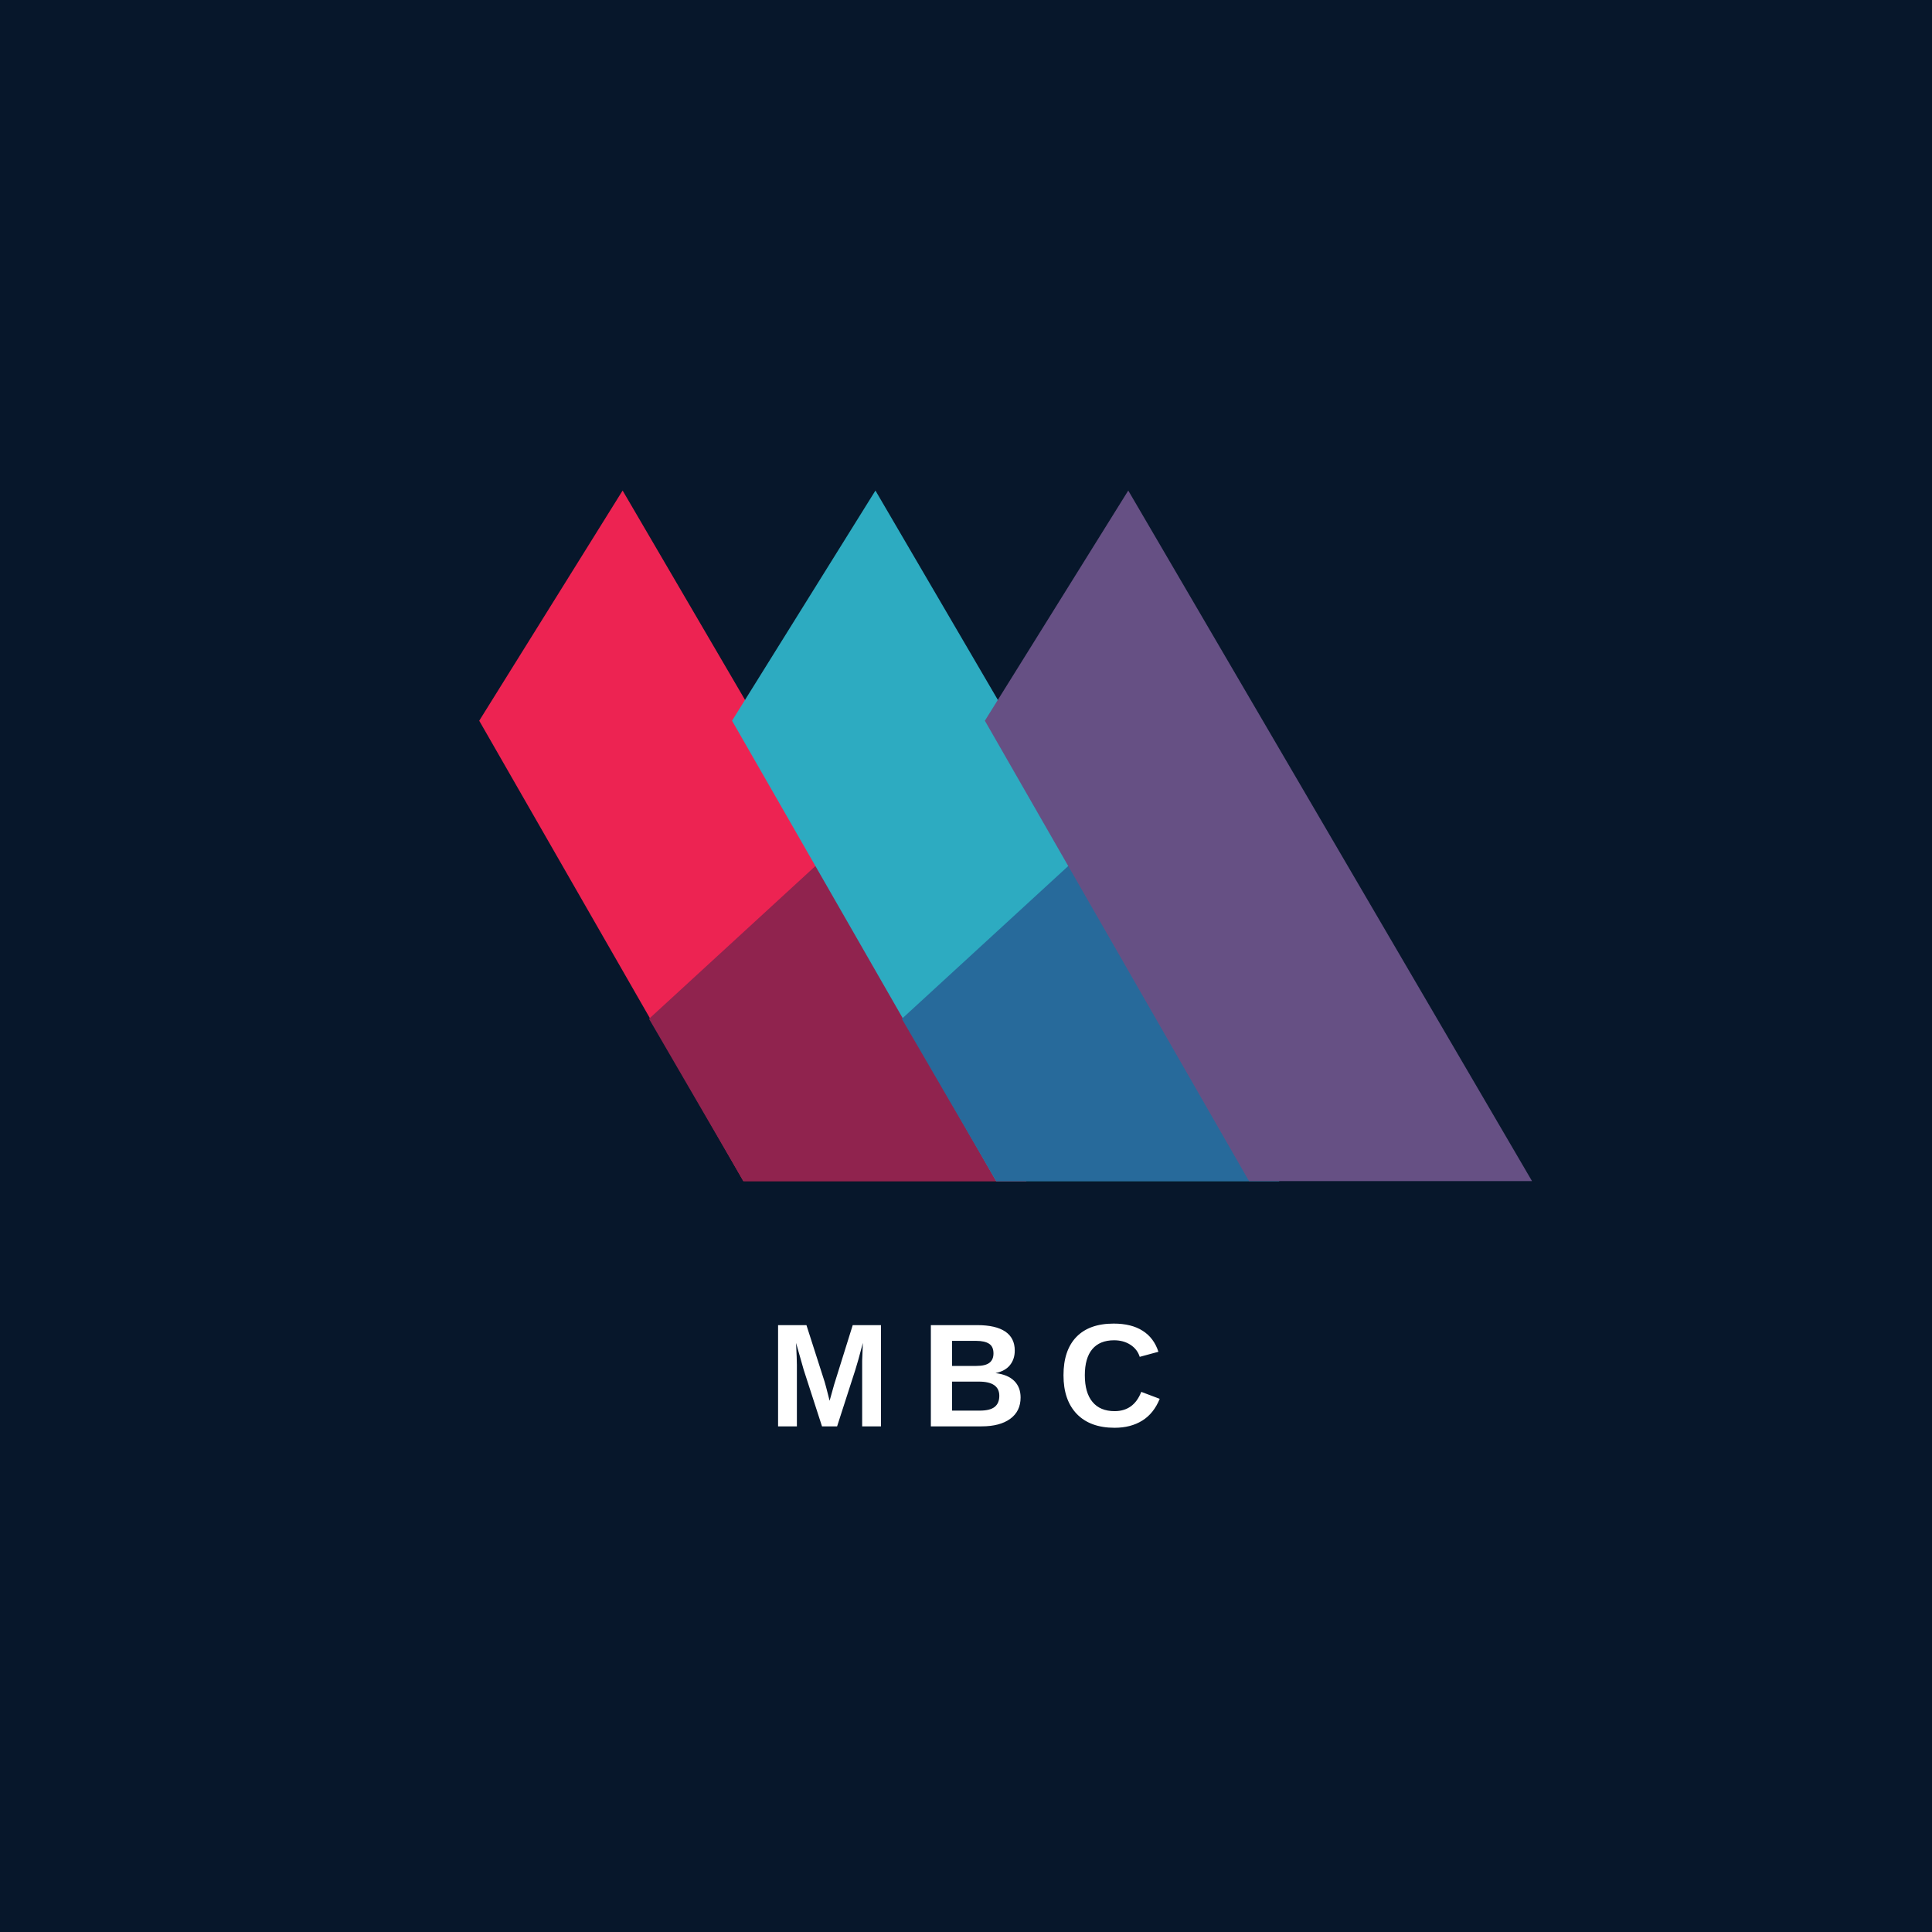
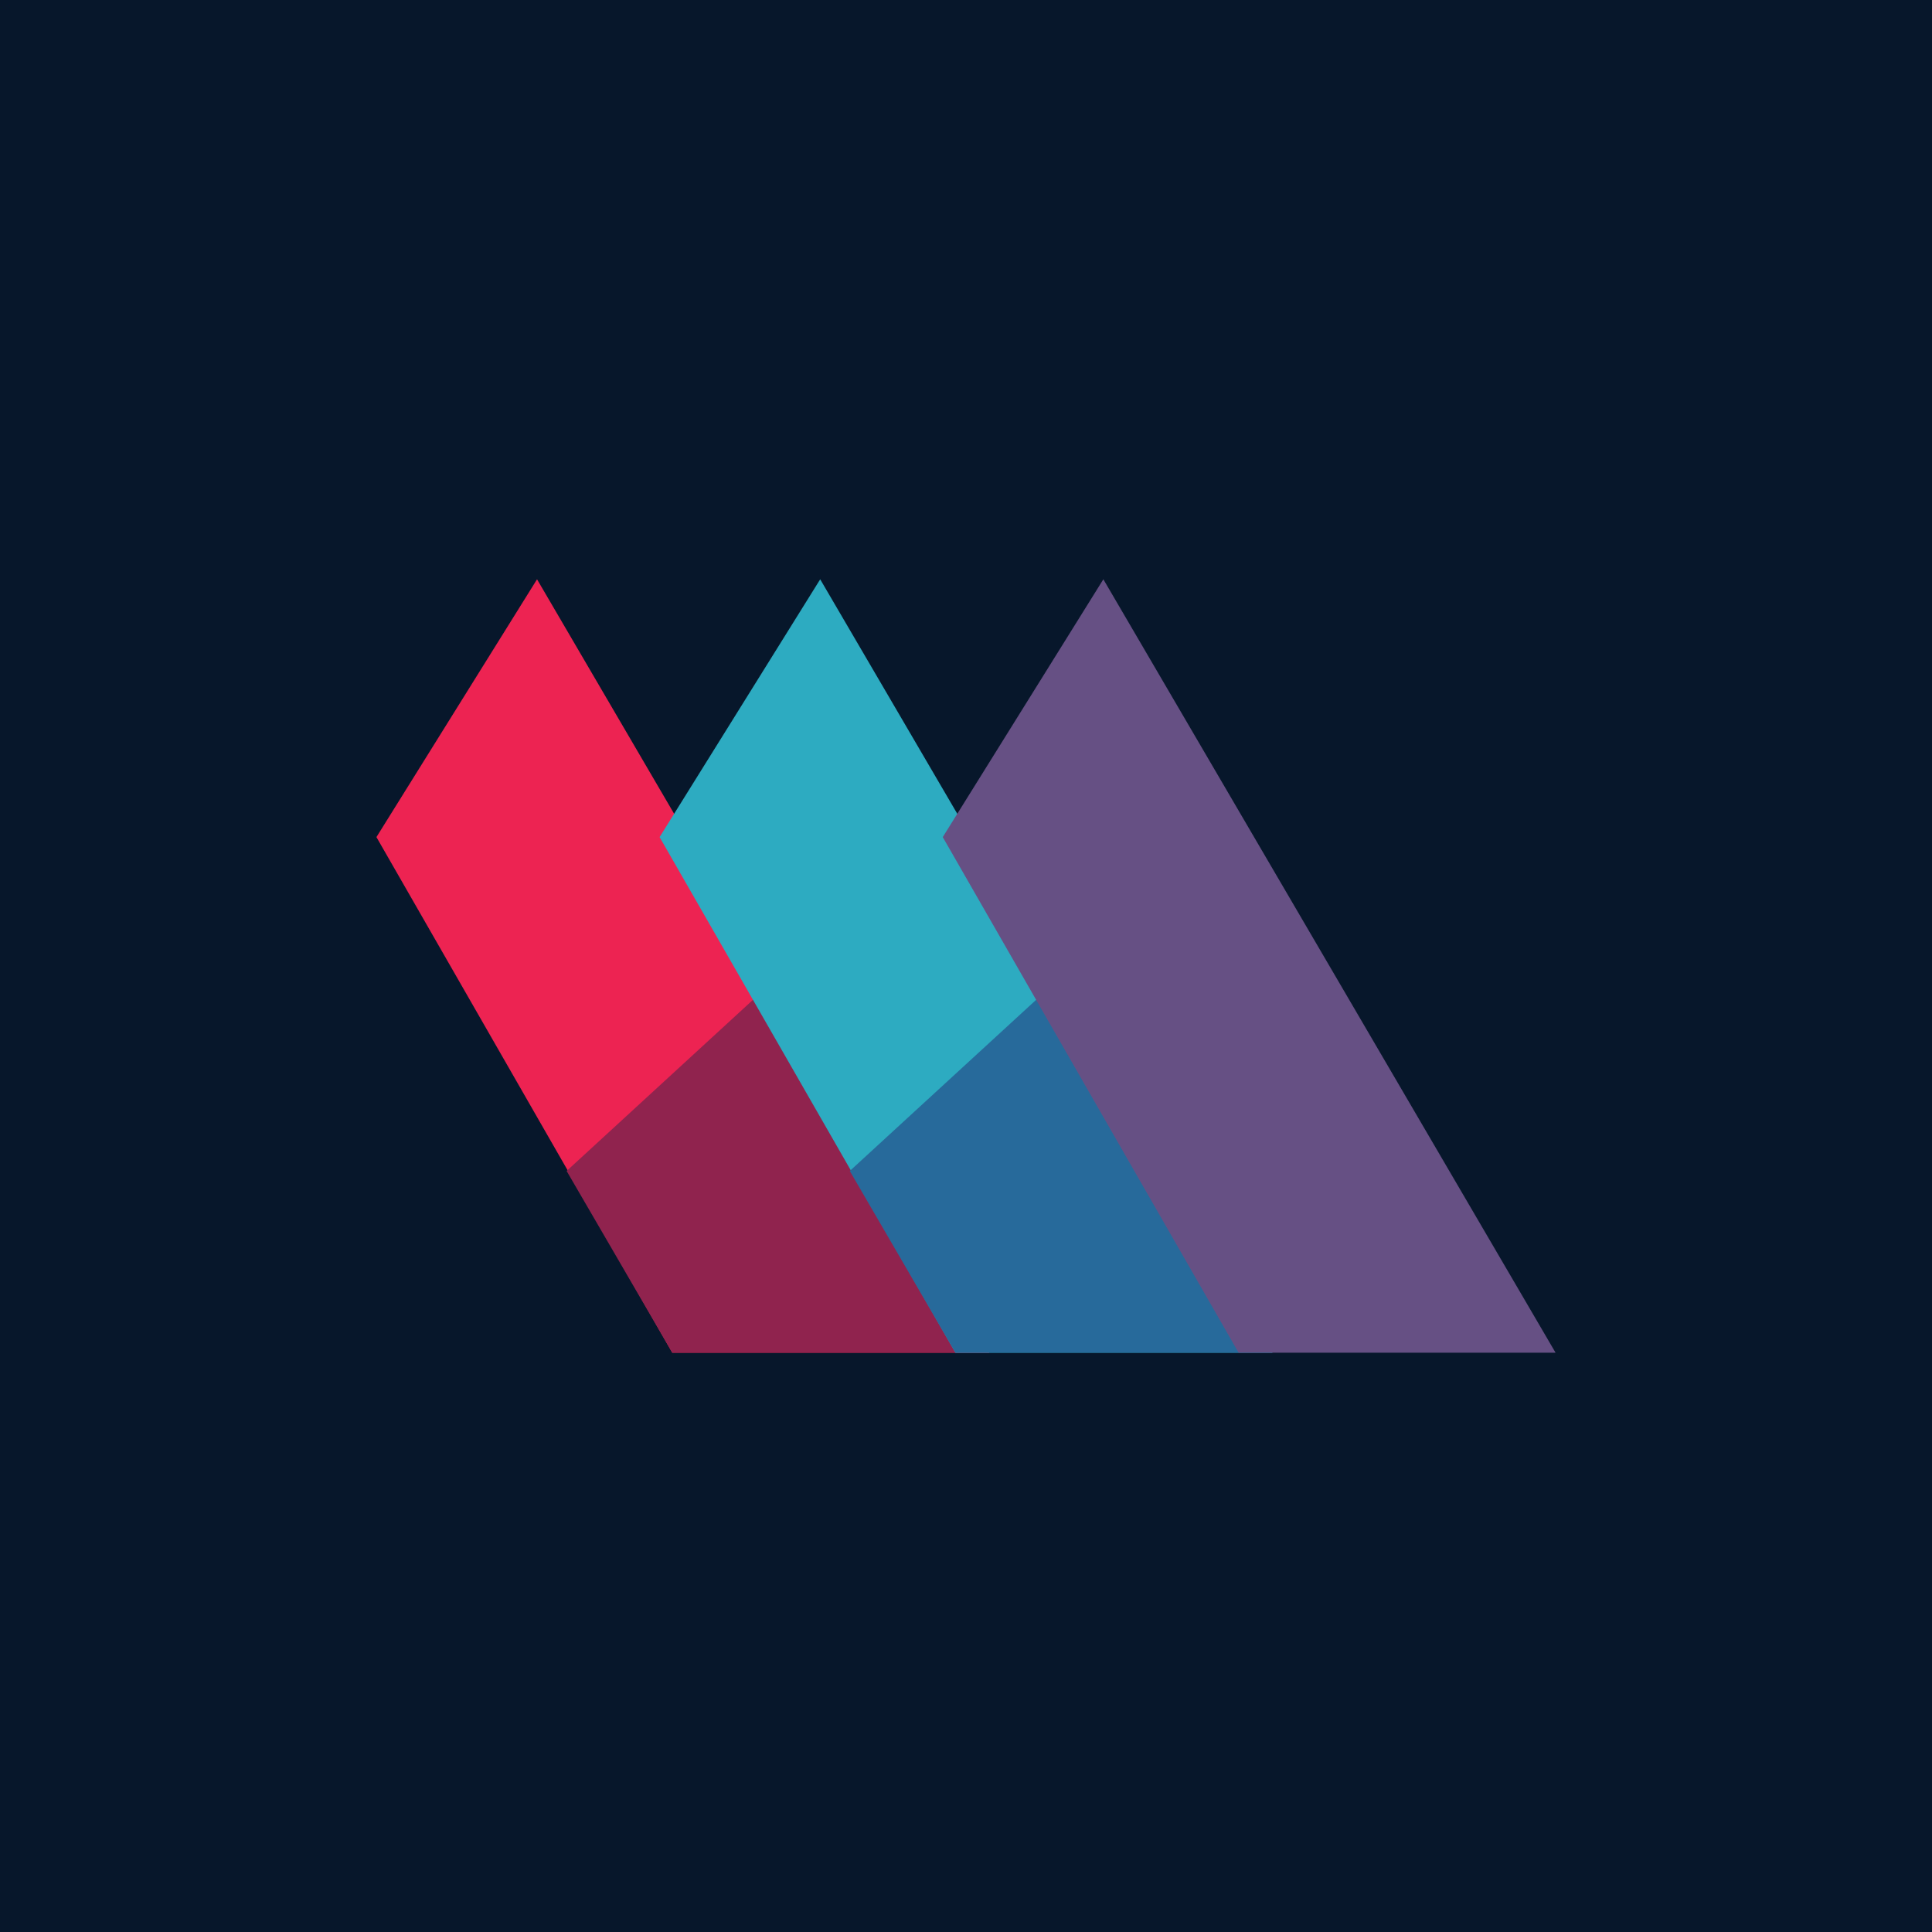
<svg xmlns="http://www.w3.org/2000/svg" width="512" height="512" viewBox="0 0 512 512">
  <rect width="512" height="512" fill="#07172b" />
-   <g transform="translate(130 130)">
+   <g transform="translate(103.12 153.52) scale(1.12)">
    <path fill="#ed2352" d="M35 0 142 183H67L-3 61Z" />
    <path fill="#90234e" d="m91 95 51 88H67l-25-43Z" />
    <path fill="#2dabc1" d="m102 0 107 183h-75L64 61Z" />
    <path fill="#276a9b" d="m158 95 51 88h-75l-25-43Z" />
    <path fill="#665084" d="m169 0 107 183h-75L131 61Z" />
  </g>
-   <text x="256" y="378" text-anchor="middle" fill="#fff" font-family="Arial,sans-serif" font-size="39" font-weight="700" letter-spacing="8">MBC</text>
</svg>
